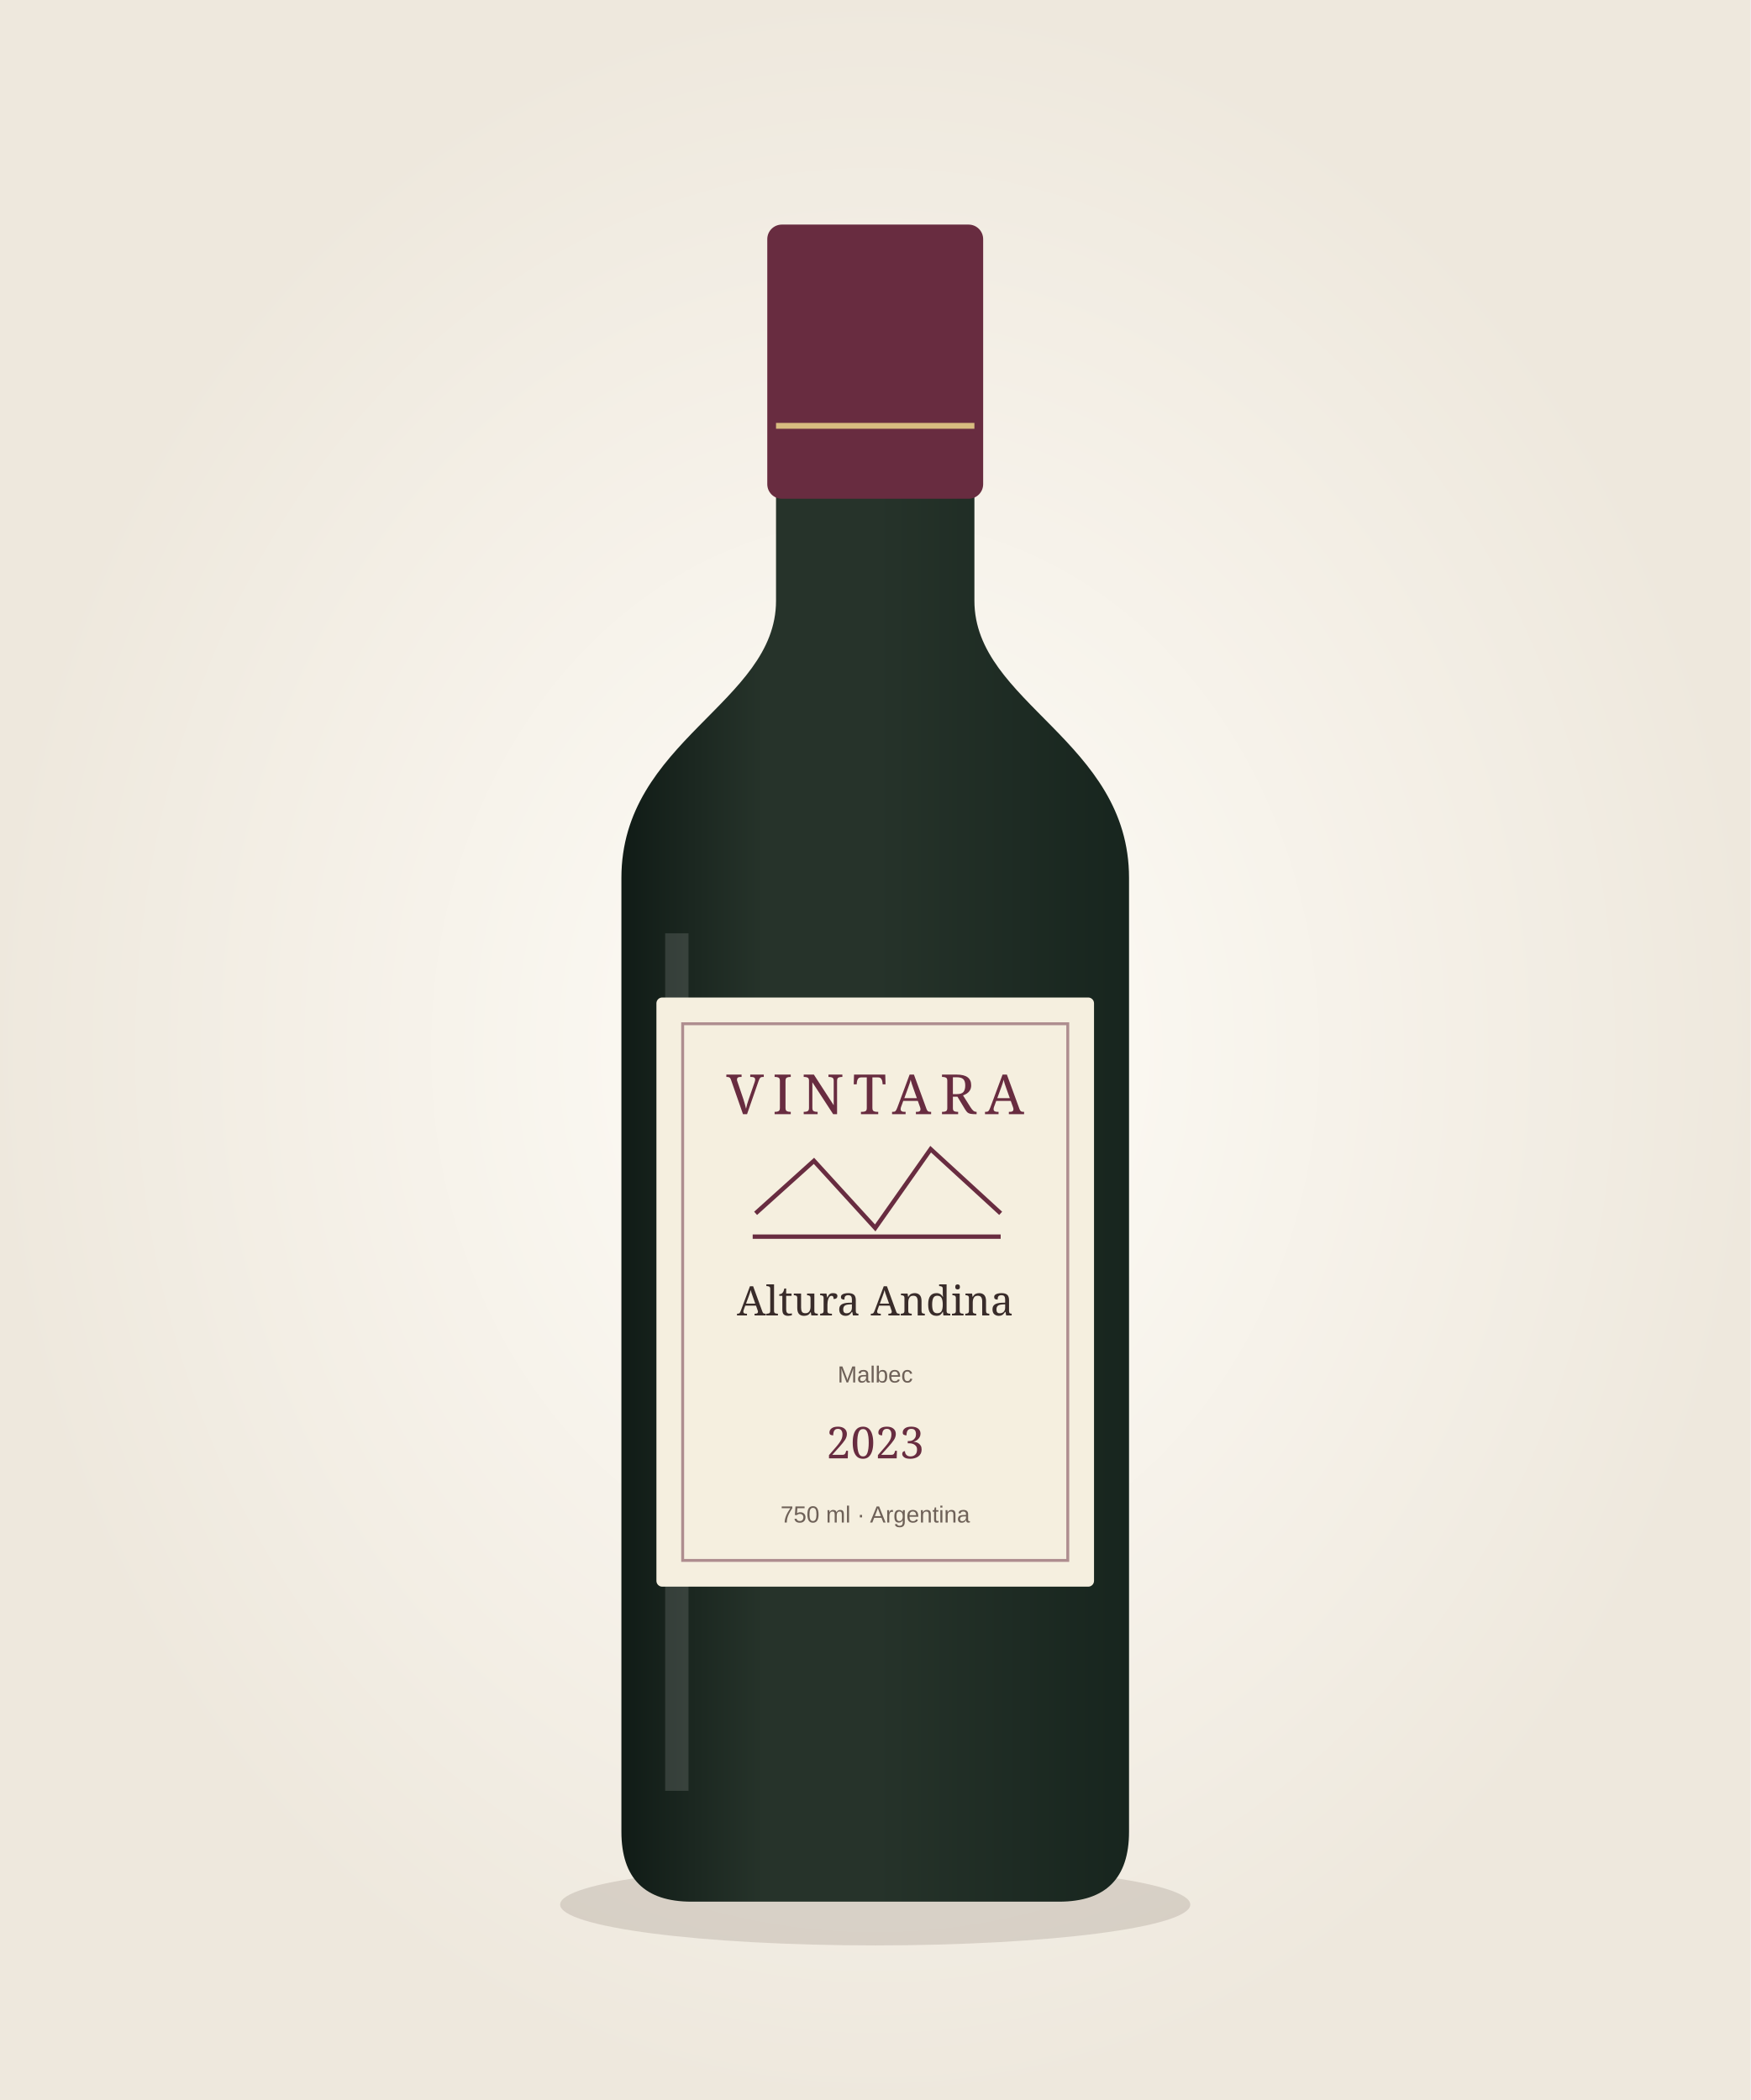
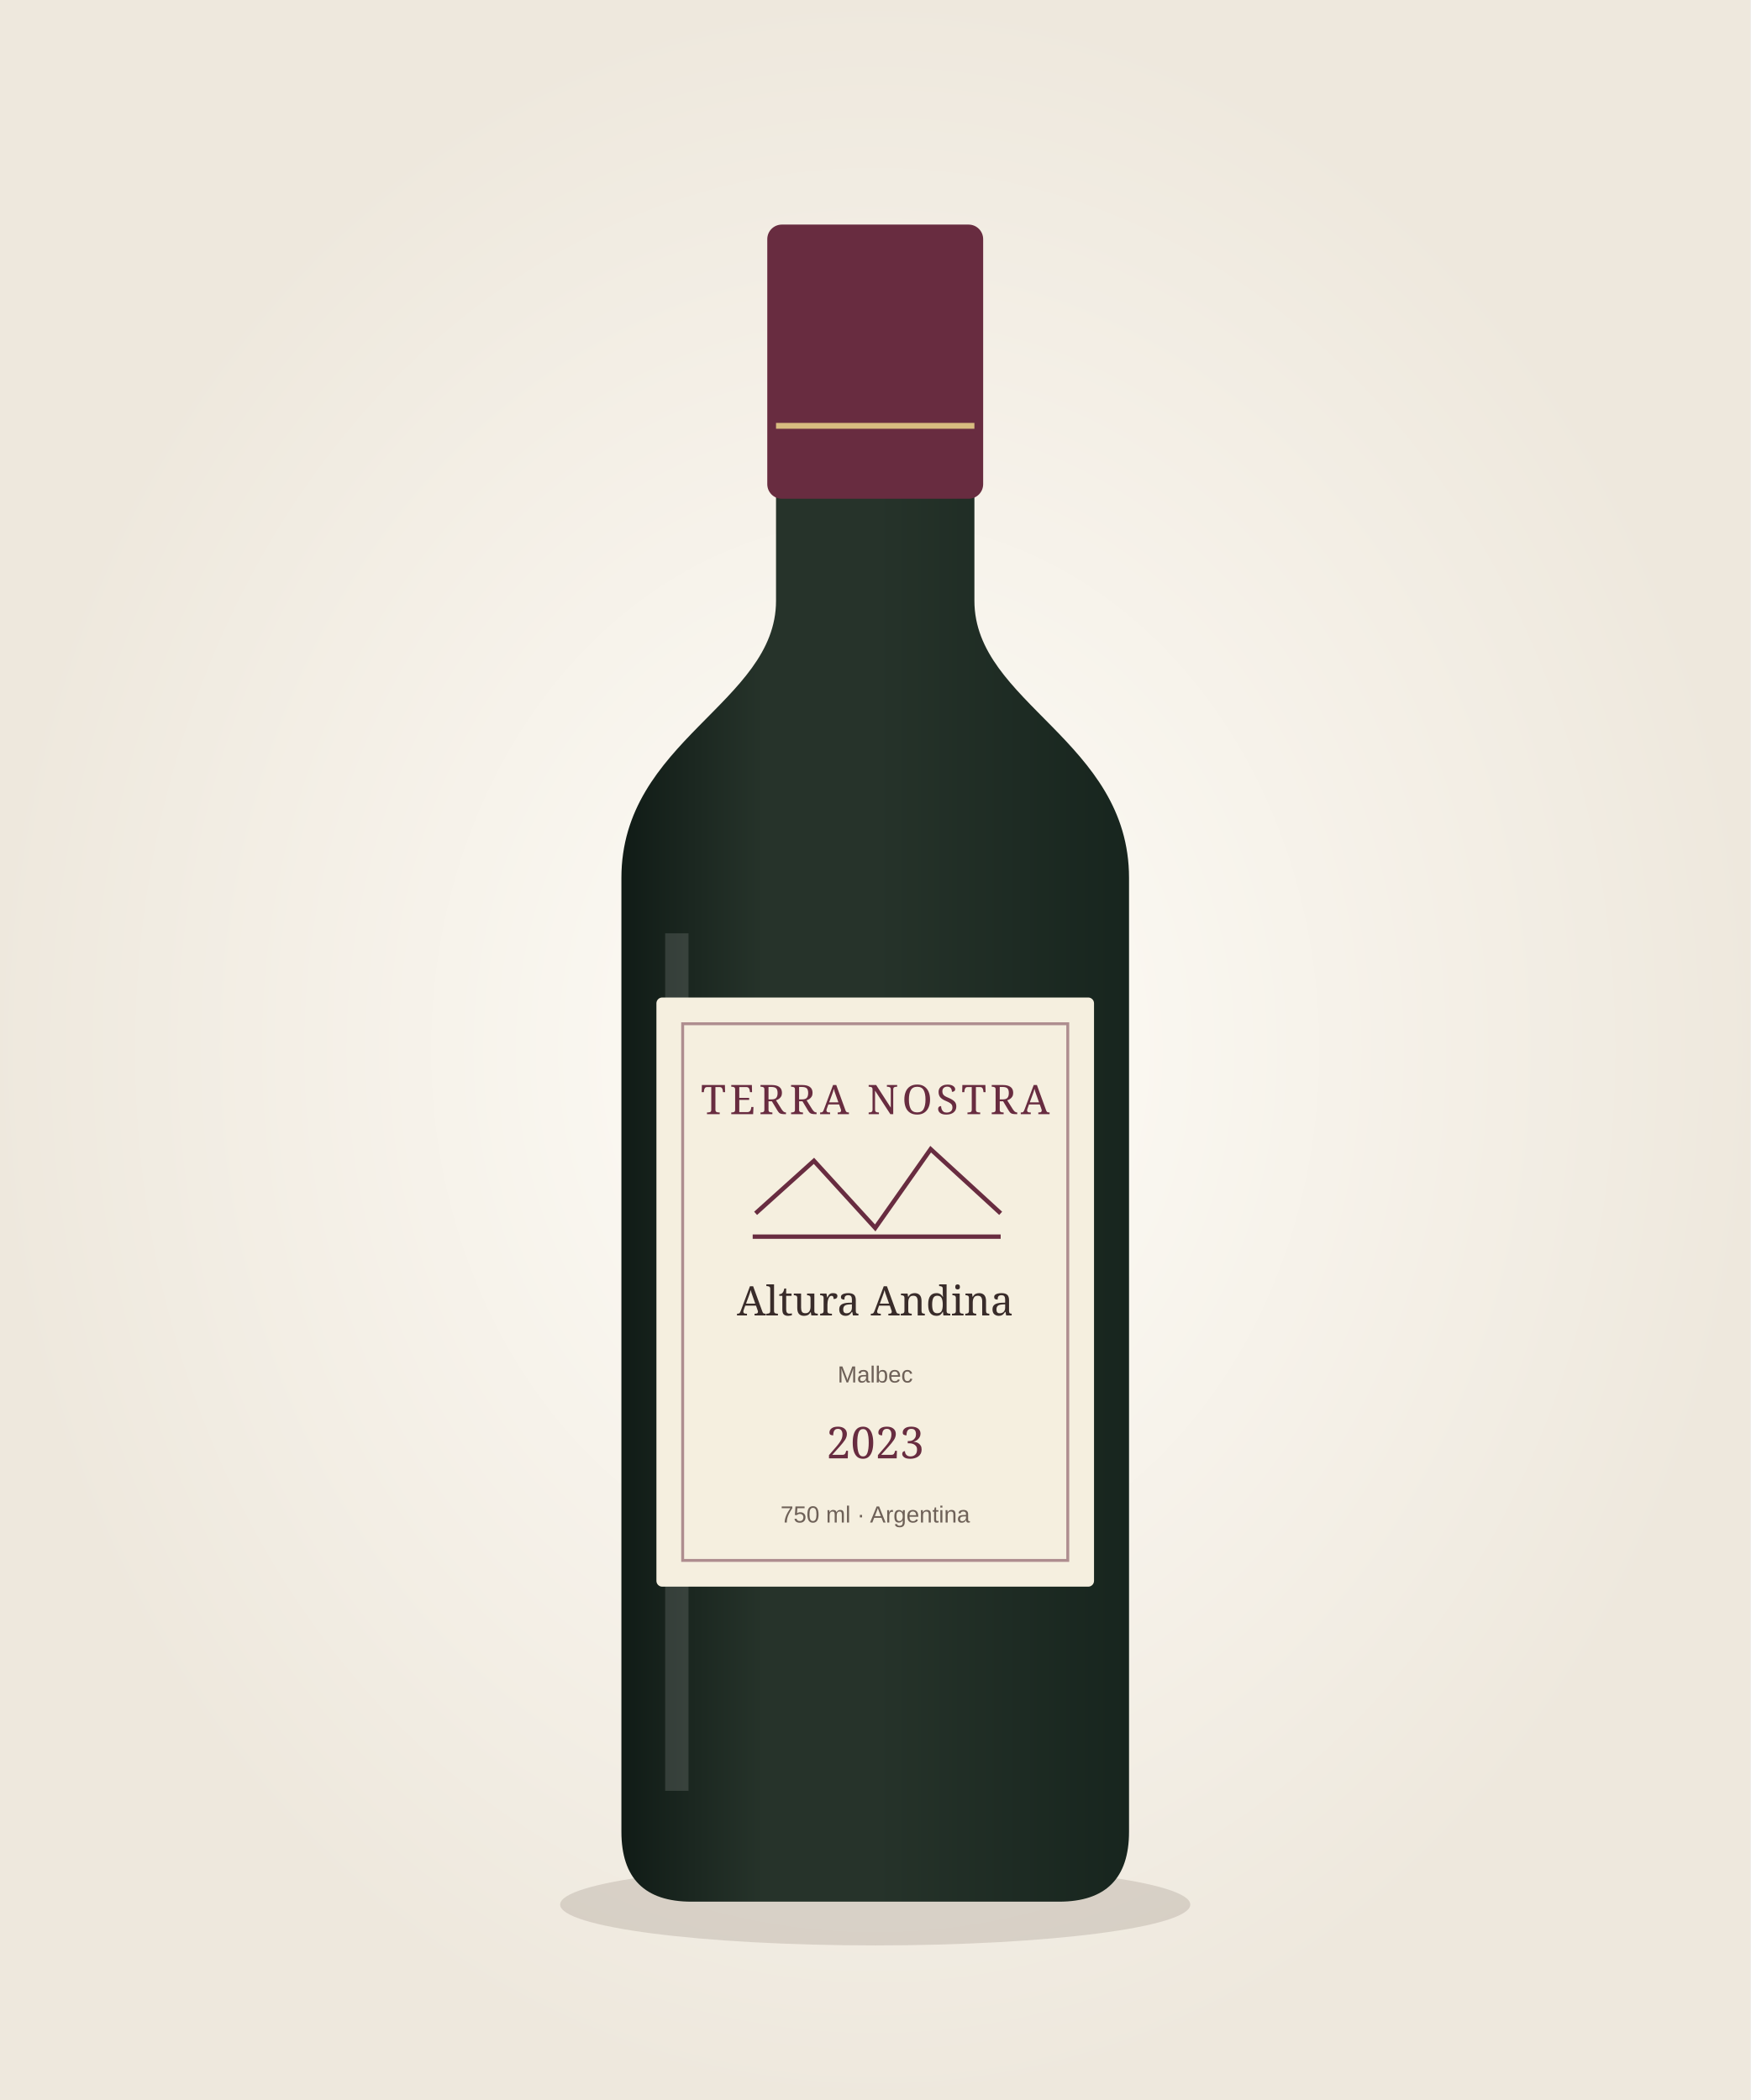
<svg xmlns="http://www.w3.org/2000/svg" width="600" height="720" viewBox="0 0 600 720" role="img" aria-label="Altura Andina, ilustración de botella">
  <defs>
    <linearGradient id="g">
      <stop stop-color="#101b16" />
      <stop offset=".28" stop-color="#26332a" />
      <stop offset=".5" stop-color="#26332a" />
      <stop offset="1" stop-color="#17251e" />
    </linearGradient>
    <radialGradient id="bg">
      <stop stop-color="#fffdf8" />
      <stop offset="1" stop-color="#eee8dd" />
    </radialGradient>
  </defs>
  <rect width="600" height="720" fill="url(#bg)" />
  <ellipse cx="300" cy="653" rx="108" ry="14" fill="#3d2820" opacity=".14" />
  <path d="M266 81h68v125c0 35 53 48 53 95v327q0 24-24 24H237q-24 0-24-24V301c0-47 53-60 53-95z" fill="url(#g)" />
  <path d="M232 320v294" stroke="#fff" stroke-width="8" opacity=".13" />
  <rect x="263" y="77" width="74" height="94" rx="5" fill="#682c40" />
  <path d="M266 146h68" stroke="#d8bc80" stroke-width="2" />
  <rect x="225" y="342" width="150" height="202" rx="2" fill="#f5efdf" />
  <rect x="234" y="351" width="132" height="184" fill="none" stroke="#682c40" opacity=".5" />
-   <text x="300" y="382" text-anchor="middle" font-family="Georgia,serif" font-size="19" letter-spacing="3" fill="#682c40">VINTARA</text>
+   <text x="300" y="382" text-anchor="middle" font-family="Georgia,serif" font-size="14" letter-spacing="1.3" fill="#682c40">TERRA NOSTRA</text>
  <path d="M259 416l20-18 21 23 19-27 24 22M258 424h85" fill="none" stroke="#682c40" stroke-width="1.5" />
  <text x="300" y="451" text-anchor="middle" font-family="Georgia,serif" font-size="14" fill="#392c2a">Altura Andina</text>
  <text x="300" y="474" text-anchor="middle" font-family="Arial,sans-serif" font-size="8" fill="#6e6158">Malbec</text>
  <text x="300" y="500" text-anchor="middle" font-family="Georgia,serif" font-size="15" fill="#682c40">2023</text>
  <text x="300" y="522" text-anchor="middle" font-family="Arial,sans-serif" font-size="8" fill="#6e6158">750 ml · Argentina</text>
</svg>
